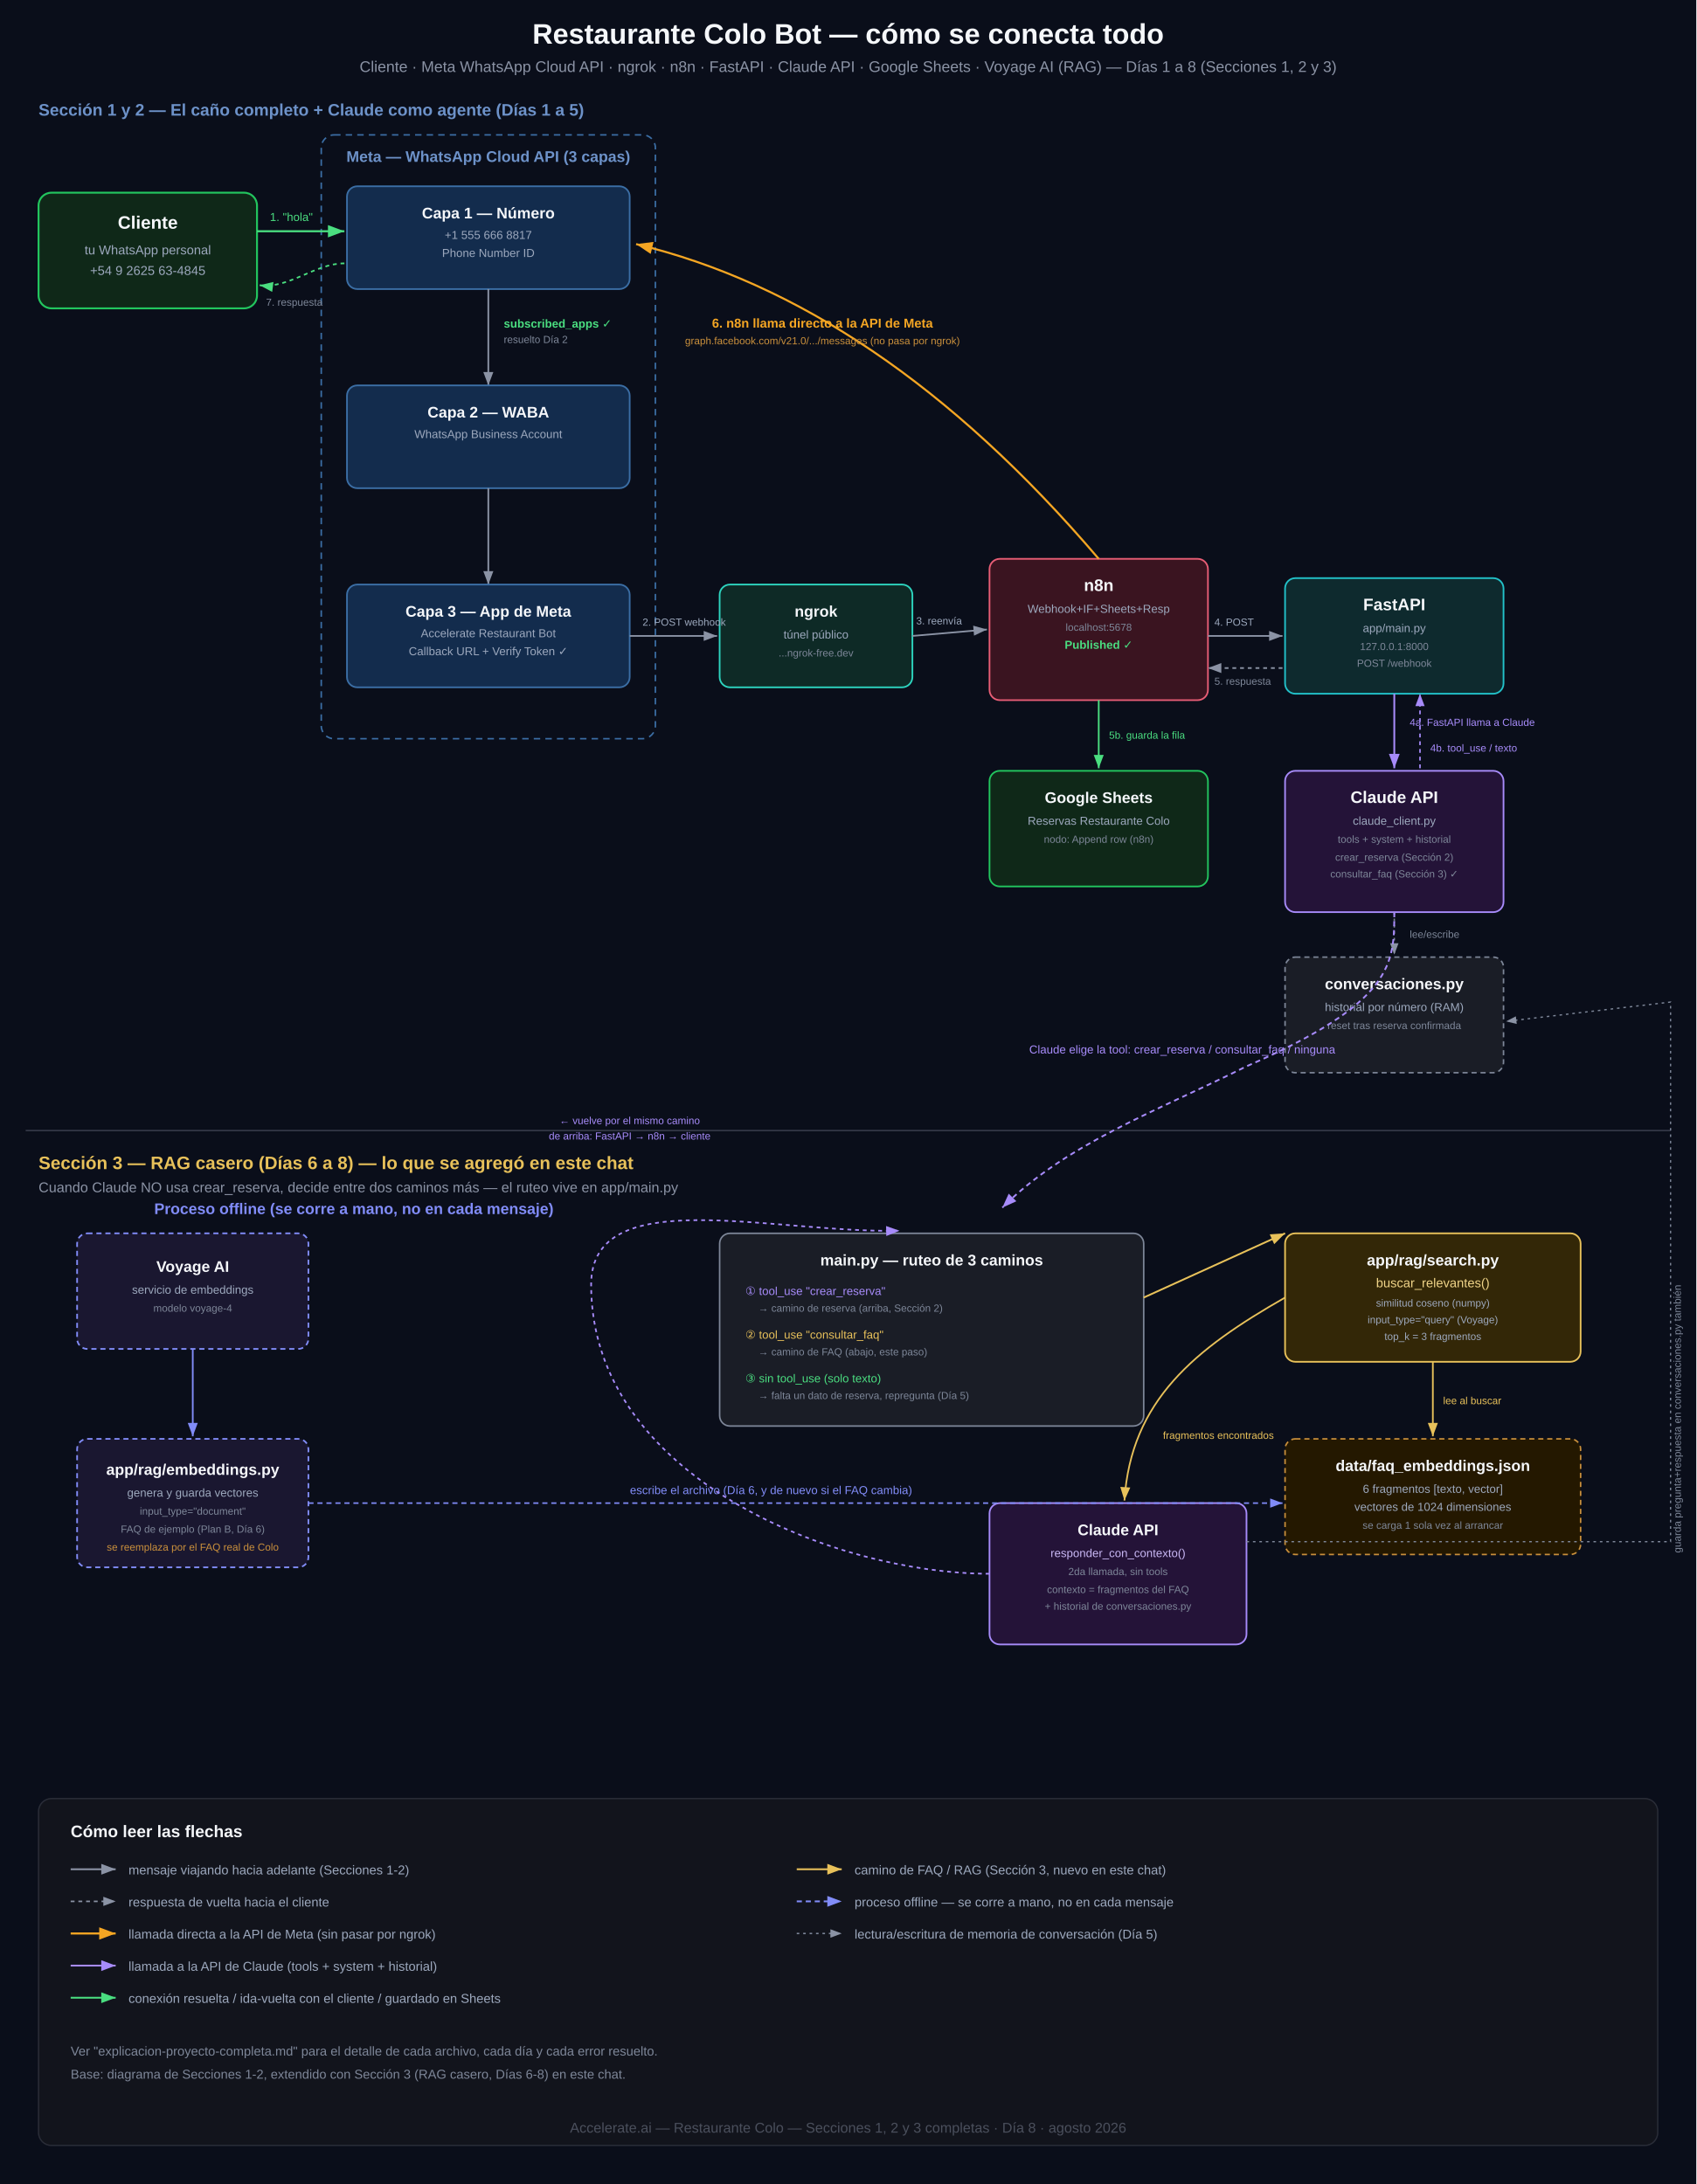
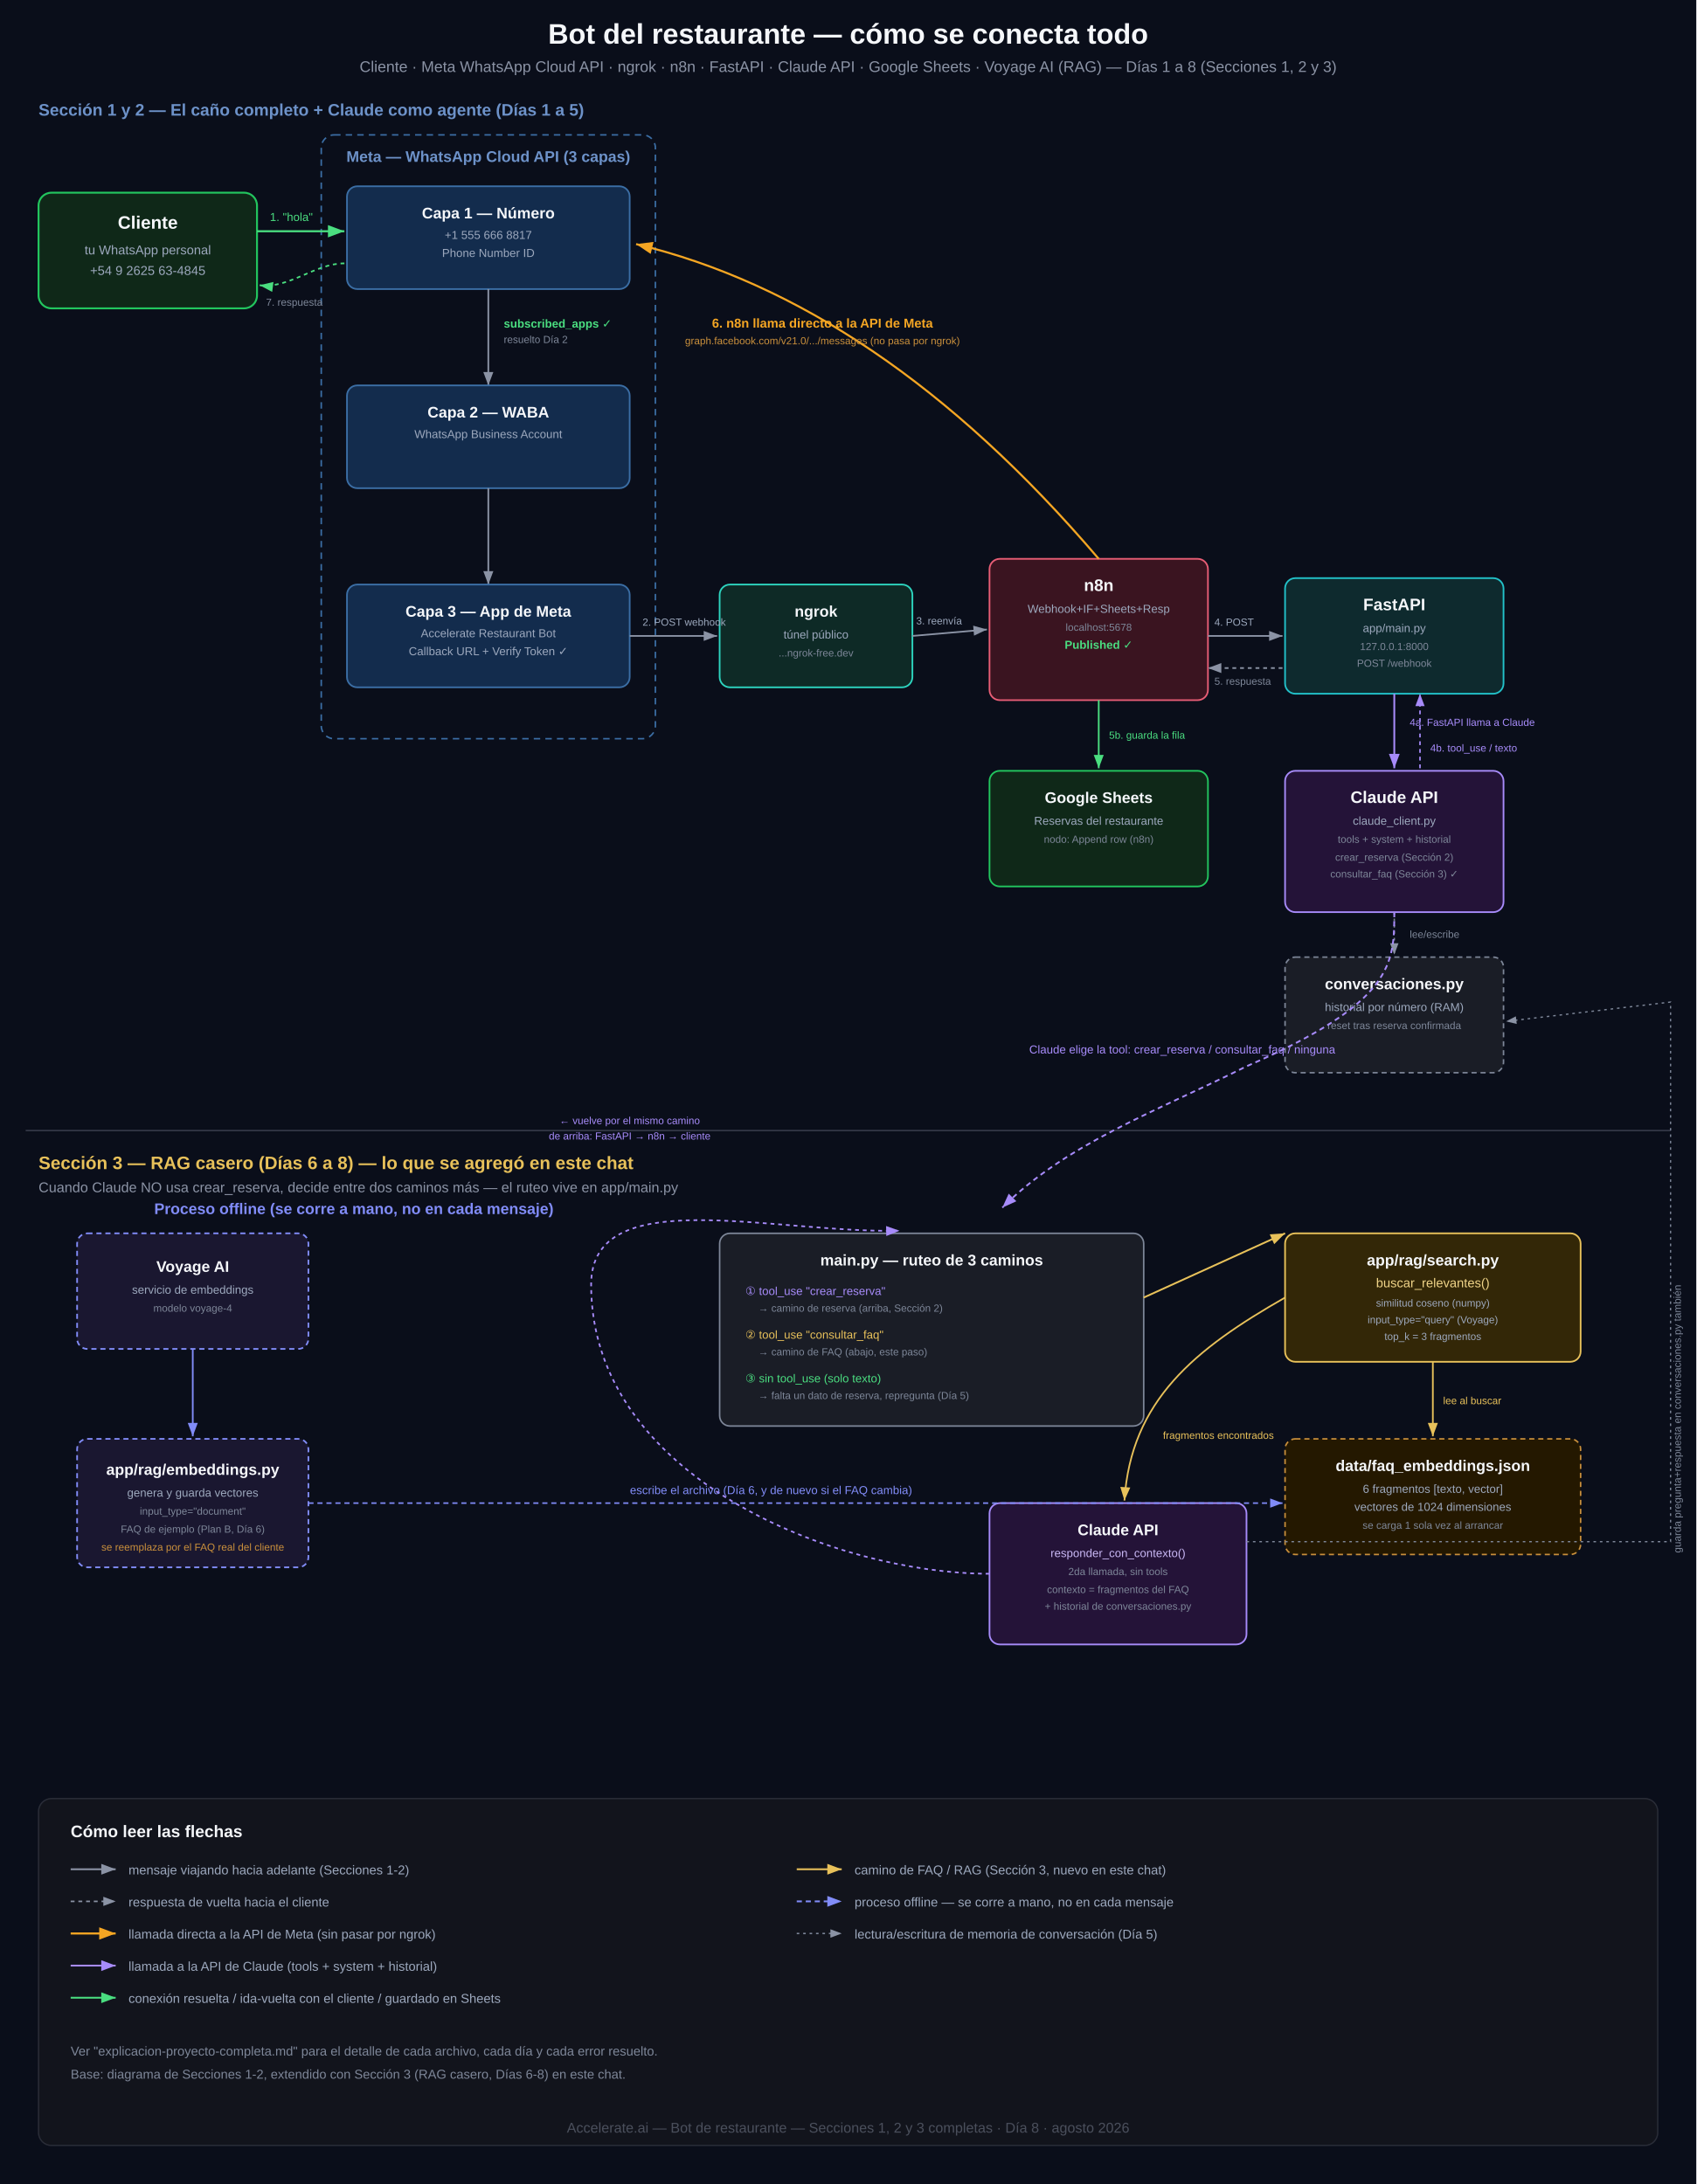
<svg xmlns="http://www.w3.org/2000/svg" viewBox="0 0 1320 1700" font-family="Arial, Helvetica, sans-serif">
  <defs>
    <marker id="arrow-gray" markerWidth="10" markerHeight="10" refX="8" refY="3" orient="auto">
      <path d="M0,0 L8,3 L0,6 Z" fill="#8b93a5" />
    </marker>
    <marker id="arrow-green" markerWidth="10" markerHeight="10" refX="8" refY="3" orient="auto">
      <path d="M0,0 L8,3 L0,6 Z" fill="#4ade80" />
    </marker>
    <marker id="arrow-orange" markerWidth="10" markerHeight="10" refX="8" refY="3" orient="auto">
      <path d="M0,0 L8,3 L0,6 Z" fill="#f5a623" />
    </marker>
    <marker id="arrow-purple" markerWidth="10" markerHeight="10" refX="8" refY="3" orient="auto">
      <path d="M0,0 L8,3 L0,6 Z" fill="#a78bfa" />
    </marker>
    <marker id="arrow-gold" markerWidth="10" markerHeight="10" refX="8" refY="3" orient="auto">
      <path d="M0,0 L8,3 L0,6 Z" fill="#e8c15a" />
    </marker>
    <marker id="arrow-indigo" markerWidth="10" markerHeight="10" refX="8" refY="3" orient="auto">
      <path d="M0,0 L8,3 L0,6 Z" fill="#818cf8" />
    </marker>
  </defs>
  <rect x="0" y="0" width="1320" height="1700" fill="#0a0e1a" />
-   <text x="660" y="34" text-anchor="middle" fill="#f5f7fa" font-size="22" font-weight="bold">Restaurante Colo Bot — cómo se conecta todo</text>
+   <text x="660" y="34" text-anchor="middle" fill="#f5f7fa" font-size="22" font-weight="bold">Bot del restaurante — cómo se conecta todo</text>
  <text x="660" y="56" text-anchor="middle" fill="#8b93a5" font-size="12">Cliente · Meta WhatsApp Cloud API · ngrok · n8n · FastAPI · Claude API · Google Sheets · Voyage AI (RAG) — Días 1 a 8 (Secciones 1, 2 y 3)</text>
  <text x="30" y="90" fill="#6d92c9" font-size="13" font-weight="bold">Sección 1 y 2 — El caño completo + Claude como agente (Días 1 a 5)</text>
  <rect x="30" y="150" width="170" height="90" rx="10" fill="#0f2818" stroke="#22c55e" stroke-width="1.5" />
  <text x="115" y="178" text-anchor="middle" fill="#f5f7fa" font-size="14" font-weight="bold">Cliente</text>
  <text x="115" y="198" text-anchor="middle" fill="#9ca8bd" font-size="10">tu WhatsApp personal</text>
  <text x="115" y="214" text-anchor="middle" fill="#9ca8bd" font-size="10">+54 9 2625 63-4845</text>
  <rect x="250" y="105" width="260" height="470" rx="10" fill="none" stroke="#3b6ea5" stroke-width="1.2" stroke-dasharray="5,4" />
  <text x="380" y="126" text-anchor="middle" fill="#6d92c9" font-size="12" font-weight="bold">Meta — WhatsApp Cloud API (3 capas)</text>
  <rect x="270" y="145" width="220" height="80" rx="8" fill="#132c4d" stroke="#3b6ea5" stroke-width="1.3" />
  <text x="380" y="170" text-anchor="middle" fill="#f5f7fa" font-size="12" font-weight="bold">Capa 1 — Número</text>
  <text x="380" y="186" text-anchor="middle" fill="#9ca8bd" font-size="9">+1 555 666 8817</text>
  <text x="380" y="200" text-anchor="middle" fill="#9ca8bd" font-size="9">Phone Number ID</text>
  <line x1="380" y1="225" x2="380" y2="300" stroke="#8b93a5" stroke-width="1.3" marker-end="url(#arrow-gray)" />
  <text x="392" y="255" fill="#4ade80" font-size="9" font-weight="bold">subscribed_apps ✓</text>
  <text x="392" y="267" fill="#7d8698" font-size="8">resuelto Día 2</text>
  <rect x="270" y="300" width="220" height="80" rx="8" fill="#132c4d" stroke="#3b6ea5" stroke-width="1.3" />
  <text x="380" y="325" text-anchor="middle" fill="#f5f7fa" font-size="12" font-weight="bold">Capa 2 — WABA</text>
  <text x="380" y="341" text-anchor="middle" fill="#9ca8bd" font-size="9">WhatsApp Business Account</text>
  <line x1="380" y1="380" x2="380" y2="455" stroke="#8b93a5" stroke-width="1.3" marker-end="url(#arrow-gray)" />
  <rect x="270" y="455" width="220" height="80" rx="8" fill="#132c4d" stroke="#3b6ea5" stroke-width="1.3" />
  <text x="380" y="480" text-anchor="middle" fill="#f5f7fa" font-size="12" font-weight="bold">Capa 3 — App de Meta</text>
  <text x="380" y="496" text-anchor="middle" fill="#9ca8bd" font-size="9">Accelerate Restaurant Bot</text>
  <text x="380" y="510" text-anchor="middle" fill="#9ca8bd" font-size="9">Callback URL + Verify Token ✓</text>
  <path d="M200,180 C225,180 245,180 268,180" fill="none" stroke="#4ade80" stroke-width="1.6" marker-end="url(#arrow-green)" />
  <text x="210" y="172" fill="#4ade80" font-size="9">1. "hola"</text>
  <path d="M268,205 C245,205 225,225 202,222" fill="none" stroke="#4ade80" stroke-width="1.3" stroke-dasharray="3,3" marker-end="url(#arrow-green)" />
  <text x="207" y="238" fill="#7d8698" font-size="8">7. respuesta</text>
  <rect x="560" y="455" width="150" height="80" rx="8" fill="#0e2a26" stroke="#2dd4bf" stroke-width="1.3" />
  <text x="635" y="480" text-anchor="middle" fill="#f5f7fa" font-size="12" font-weight="bold">ngrok</text>
  <text x="635" y="497" text-anchor="middle" fill="#9ca8bd" font-size="9">túnel público</text>
  <text x="635" y="511" text-anchor="middle" fill="#7d8698" font-size="8">...ngrok-free.dev</text>
  <line x1="490" y1="495" x2="558" y2="495" stroke="#8b93a5" stroke-width="1.3" marker-end="url(#arrow-gray)" />
  <text x="500" y="487" fill="#9ca8bd" font-size="8">2. POST webhook</text>
  <rect x="770" y="435" width="170" height="110" rx="8" fill="#3a1420" stroke="#e85d75" stroke-width="1.3" />
  <text x="855" y="460" text-anchor="middle" fill="#f5f7fa" font-size="13" font-weight="bold">n8n</text>
  <text x="855" y="477" text-anchor="middle" fill="#9ca8bd" font-size="9">Webhook+IF+Sheets+Resp</text>
  <text x="855" y="491" text-anchor="middle" fill="#7d8698" font-size="8">localhost:5678</text>
  <text x="855" y="505" text-anchor="middle" fill="#4ade80" font-size="9" font-weight="bold">Published ✓</text>
  <line x1="710" y1="495" x2="768" y2="490" stroke="#8b93a5" stroke-width="1.3" marker-end="url(#arrow-gray)" />
  <text x="713" y="486" fill="#9ca8bd" font-size="8">3. reenvía</text>
  <rect x="1000" y="450" width="170" height="90" rx="8" fill="#0e2a2e" stroke="#22c1c9" stroke-width="1.3" />
  <text x="1085" y="475" text-anchor="middle" fill="#f5f7fa" font-size="13" font-weight="bold">FastAPI</text>
  <text x="1085" y="492" text-anchor="middle" fill="#9ca8bd" font-size="9">app/main.py</text>
  <text x="1085" y="506" text-anchor="middle" fill="#7d8698" font-size="8">127.0.0.1:8000</text>
  <text x="1085" y="519" text-anchor="middle" fill="#7d8698" font-size="8">POST /webhook</text>
  <line x1="940" y1="495" x2="998" y2="495" stroke="#8b93a5" stroke-width="1.3" marker-end="url(#arrow-gray)" />
  <text x="945" y="487" fill="#9ca8bd" font-size="8">4. POST</text>
  <line x1="998" y1="520" x2="940" y2="520" stroke="#8b93a5" stroke-width="1.3" stroke-dasharray="3,3" marker-end="url(#arrow-gray)" />
  <text x="945" y="533" fill="#7d8698" font-size="8">5. respuesta</text>
  <path d="M855,435 C740,300 620,220 495,190" fill="none" stroke="#f5a623" stroke-width="1.6" marker-end="url(#arrow-orange)" />
  <text x="640" y="255" fill="#f5a623" font-size="10" font-weight="bold" text-anchor="middle">6. n8n llama directo a la API de Meta</text>
  <text x="640" y="268" fill="#c98f3b" font-size="8" text-anchor="middle">graph.facebook.com/v21.0/.../messages (no pasa por ngrok)</text>
  <rect x="1000" y="600" width="170" height="110" rx="8" fill="#241338" stroke="#a78bfa" stroke-width="1.3" />
  <text x="1085" y="625" text-anchor="middle" fill="#f5f7fa" font-size="13" font-weight="bold">Claude API</text>
  <text x="1085" y="642" text-anchor="middle" fill="#9ca8bd" font-size="9">claude_client.py</text>
  <text x="1085" y="656" text-anchor="middle" fill="#7d8698" font-size="8">tools + system + historial</text>
  <text x="1085" y="670" text-anchor="middle" fill="#7d8698" font-size="8">crear_reserva (Sección 2)</text>
  <text x="1085" y="683" text-anchor="middle" fill="#7d8698" font-size="8">consultar_faq (Sección 3) ✓</text>
  <line x1="1085" y1="540" x2="1085" y2="598" stroke="#a78bfa" stroke-width="1.4" marker-end="url(#arrow-purple)" />
  <text x="1097" y="565" fill="#a78bfa" font-size="8">4a. FastAPI llama a Claude</text>
  <line x1="1105" y1="598" x2="1105" y2="540" stroke="#a78bfa" stroke-width="1.2" stroke-dasharray="3,3" marker-end="url(#arrow-purple)" />
  <text x="1113" y="585" fill="#a78bfa" font-size="8">4b. tool_use / texto</text>
  <rect x="770" y="600" width="170" height="90" rx="8" fill="#0f2818" stroke="#22c55e" stroke-width="1.3" />
  <text x="855" y="625" text-anchor="middle" fill="#f5f7fa" font-size="12" font-weight="bold">Google Sheets</text>
-   <text x="855" y="642" text-anchor="middle" fill="#9ca8bd" font-size="9">Reservas Restaurante Colo</text>
+   <text x="855" y="642" text-anchor="middle" fill="#9ca8bd" font-size="9">Reservas del restaurante</text>
  <text x="855" y="656" text-anchor="middle" fill="#7d8698" font-size="8">nodo: Append row (n8n)</text>
  <line x1="855" y1="545" x2="855" y2="598" stroke="#4ade80" stroke-width="1.3" marker-end="url(#arrow-green)" />
  <text x="863" y="575" fill="#4ade80" font-size="8">5b. guarda la fila</text>
  <rect x="1000" y="745" width="170" height="90" rx="8" fill="#1a1d26" stroke="#7d8698" stroke-width="1.2" stroke-dasharray="4,3" />
  <text x="1085" y="770" text-anchor="middle" fill="#f5f7fa" font-size="12" font-weight="bold">conversaciones.py</text>
  <text x="1085" y="787" text-anchor="middle" fill="#9ca8bd" font-size="9">historial por número (RAM)</text>
  <text x="1085" y="801" text-anchor="middle" fill="#7d8698" font-size="8">reset tras reserva confirmada</text>
  <line x1="1085" y1="710" x2="1085" y2="743" stroke="#7d8698" stroke-width="1.1" stroke-dasharray="2,3" marker-end="url(#arrow-gray)" />
  <text x="1097" y="730" fill="#7d8698" font-size="8">lee/escribe</text>
  <line x1="20" y1="880" x2="1300" y2="880" stroke="#3a3f4d" stroke-width="1" />
  <text x="30" y="910" fill="#e8c15a" font-size="14" font-weight="bold">Sección 3 — RAG casero (Días 6 a 8) — lo que se agregó en este chat</text>
  <text x="30" y="928" fill="#8b93a5" font-size="11">Cuando Claude NO usa crear_reserva, decide entre dos caminos más — el ruteo vive en app/main.py</text>
  <path d="M1085,710 C1085,750 1085,780 970,830 C900,865 830,890 780,940" fill="none" stroke="#a78bfa" stroke-width="1.4" stroke-dasharray="4,3" marker-end="url(#arrow-purple)" />
  <text x="920" y="820" fill="#a78bfa" font-size="9" text-anchor="middle">Claude elige la tool: crear_reserva / consultar_faq / ninguna</text>
  <rect x="560" y="960" width="330" height="150" rx="8" fill="#1a1d26" stroke="#7d8698" stroke-width="1.2" />
  <text x="725" y="985" text-anchor="middle" fill="#f5f7fa" font-size="12" font-weight="bold">main.py — ruteo de 3 caminos</text>
  <text x="580" y="1008" fill="#a78bfa" font-size="9">① tool_use "crear_reserva"</text>
  <text x="590" y="1021" fill="#7d8698" font-size="8">→ camino de reserva (arriba, Sección 2)</text>
  <text x="580" y="1042" fill="#e8c15a" font-size="9">② tool_use "consultar_faq"</text>
  <text x="590" y="1055" fill="#7d8698" font-size="8">→ camino de FAQ (abajo, este paso)</text>
  <text x="580" y="1076" fill="#4ade80" font-size="9">③ sin tool_use (solo texto)</text>
  <text x="590" y="1089" fill="#7d8698" font-size="8">→ falta un dato de reserva, repregunta (Día 5)</text>
  <line x1="890" y1="1010" x2="1000" y2="960" stroke="#e8c15a" stroke-width="1.4" marker-end="url(#arrow-gold)" />
  <rect x="1000" y="960" width="230" height="100" rx="8" fill="#332707" stroke="#e8c15a" stroke-width="1.3" />
  <text x="1115" y="985" text-anchor="middle" fill="#f5f7fa" font-size="12" font-weight="bold">app/rag/search.py</text>
  <text x="1115" y="1002" text-anchor="middle" fill="#f0d488" font-size="10">buscar_relevantes()</text>
  <text x="1115" y="1017" text-anchor="middle" fill="#9ca8bd" font-size="8">similitud coseno (numpy)</text>
  <text x="1115" y="1030" text-anchor="middle" fill="#9ca8bd" font-size="8">input_type="query" (Voyage)</text>
  <text x="1115" y="1043" text-anchor="middle" fill="#9ca8bd" font-size="8">top_k = 3 fragmentos</text>
  <rect x="1000" y="1120" width="230" height="90" rx="8" fill="#241800" stroke="#c98f3b" stroke-width="1.2" stroke-dasharray="4,3" />
  <text x="1115" y="1145" text-anchor="middle" fill="#f5f7fa" font-size="12" font-weight="bold">data/faq_embeddings.json</text>
  <text x="1115" y="1162" text-anchor="middle" fill="#9ca8bd" font-size="9">6 fragmentos [texto, vector]</text>
  <text x="1115" y="1176" text-anchor="middle" fill="#9ca8bd" font-size="9">vectores de 1024 dimensiones</text>
  <text x="1115" y="1190" text-anchor="middle" fill="#7d8698" font-size="8">se carga 1 sola vez al arrancar</text>
  <line x1="1115" y1="1060" x2="1115" y2="1118" stroke="#e8c15a" stroke-width="1.3" marker-end="url(#arrow-gold)" />
  <text x="1123" y="1093" fill="#e8c15a" font-size="8">lee al buscar</text>
  <rect x="770" y="1170" width="200" height="110" rx="8" fill="#241338" stroke="#a78bfa" stroke-width="1.3" />
  <text x="870" y="1195" text-anchor="middle" fill="#f5f7fa" font-size="12" font-weight="bold">Claude API</text>
  <text x="870" y="1212" text-anchor="middle" fill="#c9b8f5" font-size="9">responder_con_contexto()</text>
  <text x="870" y="1226" text-anchor="middle" fill="#7d8698" font-size="8">2da llamada, sin tools</text>
  <text x="870" y="1240" text-anchor="middle" fill="#7d8698" font-size="8">contexto = fragmentos del FAQ</text>
  <text x="870" y="1253" text-anchor="middle" fill="#7d8698" font-size="8">+ historial de conversaciones.py</text>
  <path d="M1000,1010 C930,1050 880,1090 875,1168" fill="none" stroke="#e8c15a" stroke-width="1.3" marker-end="url(#arrow-gold)" />
  <text x="905" y="1120" fill="#e8c15a" font-size="8">fragmentos encontrados</text>
  <path d="M770,1225 C650,1225 460,1150 460,1000 C460,920 600,960 700,958" fill="none" stroke="#a78bfa" stroke-width="1.3" stroke-dasharray="3,3" marker-end="url(#arrow-purple)" />
  <text x="490" y="875" fill="#a78bfa" font-size="8" text-anchor="middle">← vuelve por el mismo camino</text>
  <text x="490" y="887" fill="#a78bfa" font-size="8" text-anchor="middle">de arriba: FastAPI → n8n → cliente</text>
  <path d="M970,1200 L1300,1200 L1300,780 L1172,795" fill="none" stroke="#7d8698" stroke-width="1" stroke-dasharray="2,3" marker-end="url(#arrow-gray)" />
  <text x="1308" y="1000" fill="#7d8698" font-size="8" text-anchor="end" transform="rotate(-90,1308,1000)">guarda pregunta+respuesta en conversaciones.py también</text>
  <text x="120" y="945" fill="#818cf8" font-size="12" font-weight="bold">Proceso offline (se corre a mano, no en cada mensaje)</text>
  <rect x="60" y="960" width="180" height="90" rx="8" fill="#1a1730" stroke="#818cf8" stroke-width="1.3" stroke-dasharray="4,3" />
  <text x="150" y="990" text-anchor="middle" fill="#f5f7fa" font-size="12" font-weight="bold">Voyage AI</text>
  <text x="150" y="1007" text-anchor="middle" fill="#9ca8bd" font-size="9">servicio de embeddings</text>
  <text x="150" y="1021" text-anchor="middle" fill="#7d8698" font-size="8">modelo voyage-4</text>
  <line x1="150" y1="1050" x2="150" y2="1118" stroke="#818cf8" stroke-width="1.3" marker-end="url(#arrow-indigo)" />
  <rect x="60" y="1120" width="180" height="100" rx="8" fill="#1a1730" stroke="#818cf8" stroke-width="1.3" stroke-dasharray="4,3" />
  <text x="150" y="1148" text-anchor="middle" fill="#f5f7fa" font-size="12" font-weight="bold">app/rag/embeddings.py</text>
  <text x="150" y="1165" text-anchor="middle" fill="#9ca8bd" font-size="9">genera y guarda vectores</text>
  <text x="150" y="1179" text-anchor="middle" fill="#7d8698" font-size="8">input_type="document"</text>
  <text x="150" y="1193" text-anchor="middle" fill="#7d8698" font-size="8">FAQ de ejemplo (Plan B, Día 6)</text>
-   <text x="150" y="1207" text-anchor="middle" fill="#c98f3b" font-size="8">se reemplaza por el FAQ real de Colo</text>
+   <text x="150" y="1207" text-anchor="middle" fill="#c98f3b" font-size="8">se reemplaza por el FAQ real del cliente</text>
  <line x1="240" y1="1170" x2="998" y2="1170" stroke="#818cf8" stroke-width="1.2" stroke-dasharray="4,3" marker-end="url(#arrow-indigo)" />
  <text x="600" y="1163" fill="#818cf8" font-size="9" text-anchor="middle">escribe el archivo (Día 6, y de nuevo si el FAQ cambia)</text>
  <rect x="30" y="1400" width="1260" height="270" rx="10" fill="#12141c" stroke="#2a2d38" stroke-width="1" />
  <text x="55" y="1430" fill="#f5f7fa" font-size="13" font-weight="bold">Cómo leer las flechas</text>
  <line x1="55" y1="1455" x2="90" y2="1455" stroke="#8b93a5" stroke-width="1.4" marker-end="url(#arrow-gray)" />
  <text x="100" y="1459" fill="#9ca8bd" font-size="10">mensaje viajando hacia adelante (Secciones 1-2)</text>
  <line x1="55" y1="1480" x2="90" y2="1480" stroke="#8b93a5" stroke-width="1.2" stroke-dasharray="3,3" marker-end="url(#arrow-gray)" />
  <text x="100" y="1484" fill="#9ca8bd" font-size="10">respuesta de vuelta hacia el cliente</text>
  <line x1="55" y1="1505" x2="90" y2="1505" stroke="#f5a623" stroke-width="1.6" marker-end="url(#arrow-orange)" />
  <text x="100" y="1509" fill="#9ca8bd" font-size="10">llamada directa a la API de Meta (sin pasar por ngrok)</text>
  <line x1="55" y1="1530" x2="90" y2="1530" stroke="#a78bfa" stroke-width="1.4" marker-end="url(#arrow-purple)" />
  <text x="100" y="1534" fill="#9ca8bd" font-size="10">llamada a la API de Claude (tools + system + historial)</text>
  <line x1="55" y1="1555" x2="90" y2="1555" stroke="#4ade80" stroke-width="1.4" marker-end="url(#arrow-green)" />
  <text x="100" y="1559" fill="#9ca8bd" font-size="10">conexión resuelta / ida-vuelta con el cliente / guardado en Sheets</text>
  <line x1="620" y1="1455" x2="655" y2="1455" stroke="#e8c15a" stroke-width="1.4" marker-end="url(#arrow-gold)" />
  <text x="665" y="1459" fill="#9ca8bd" font-size="10">camino de FAQ / RAG (Sección 3, nuevo en este chat)</text>
  <line x1="620" y1="1480" x2="655" y2="1480" stroke="#818cf8" stroke-width="1.4" stroke-dasharray="4,3" marker-end="url(#arrow-indigo)" />
  <text x="665" y="1484" fill="#9ca8bd" font-size="10">proceso offline — se corre a mano, no en cada mensaje</text>
  <line x1="620" y1="1505" x2="655" y2="1505" stroke="#7d8698" stroke-width="1.1" stroke-dasharray="2,3" marker-end="url(#arrow-gray)" />
  <text x="665" y="1509" fill="#9ca8bd" font-size="10">lectura/escritura de memoria de conversación (Día 5)</text>
  <text x="55" y="1600" fill="#7d8698" font-size="10">Ver "explicacion-proyecto-completa.md" para el detalle de cada archivo, cada día y cada error resuelto.</text>
  <text x="55" y="1618" fill="#7d8698" font-size="10">Base: diagrama de Secciones 1-2, extendido con Sección 3 (RAG casero, Días 6-8) en este chat.</text>
-   <text x="660" y="1660" text-anchor="middle" fill="#4a4f5c" font-size="11">Accelerate.ai — Restaurante Colo — Secciones 1, 2 y 3 completas · Día 8 · agosto 2026</text>
+   <text x="660" y="1660" text-anchor="middle" fill="#4a4f5c" font-size="11">Accelerate.ai — Bot de restaurante — Secciones 1, 2 y 3 completas · Día 8 · agosto 2026</text>
</svg>
